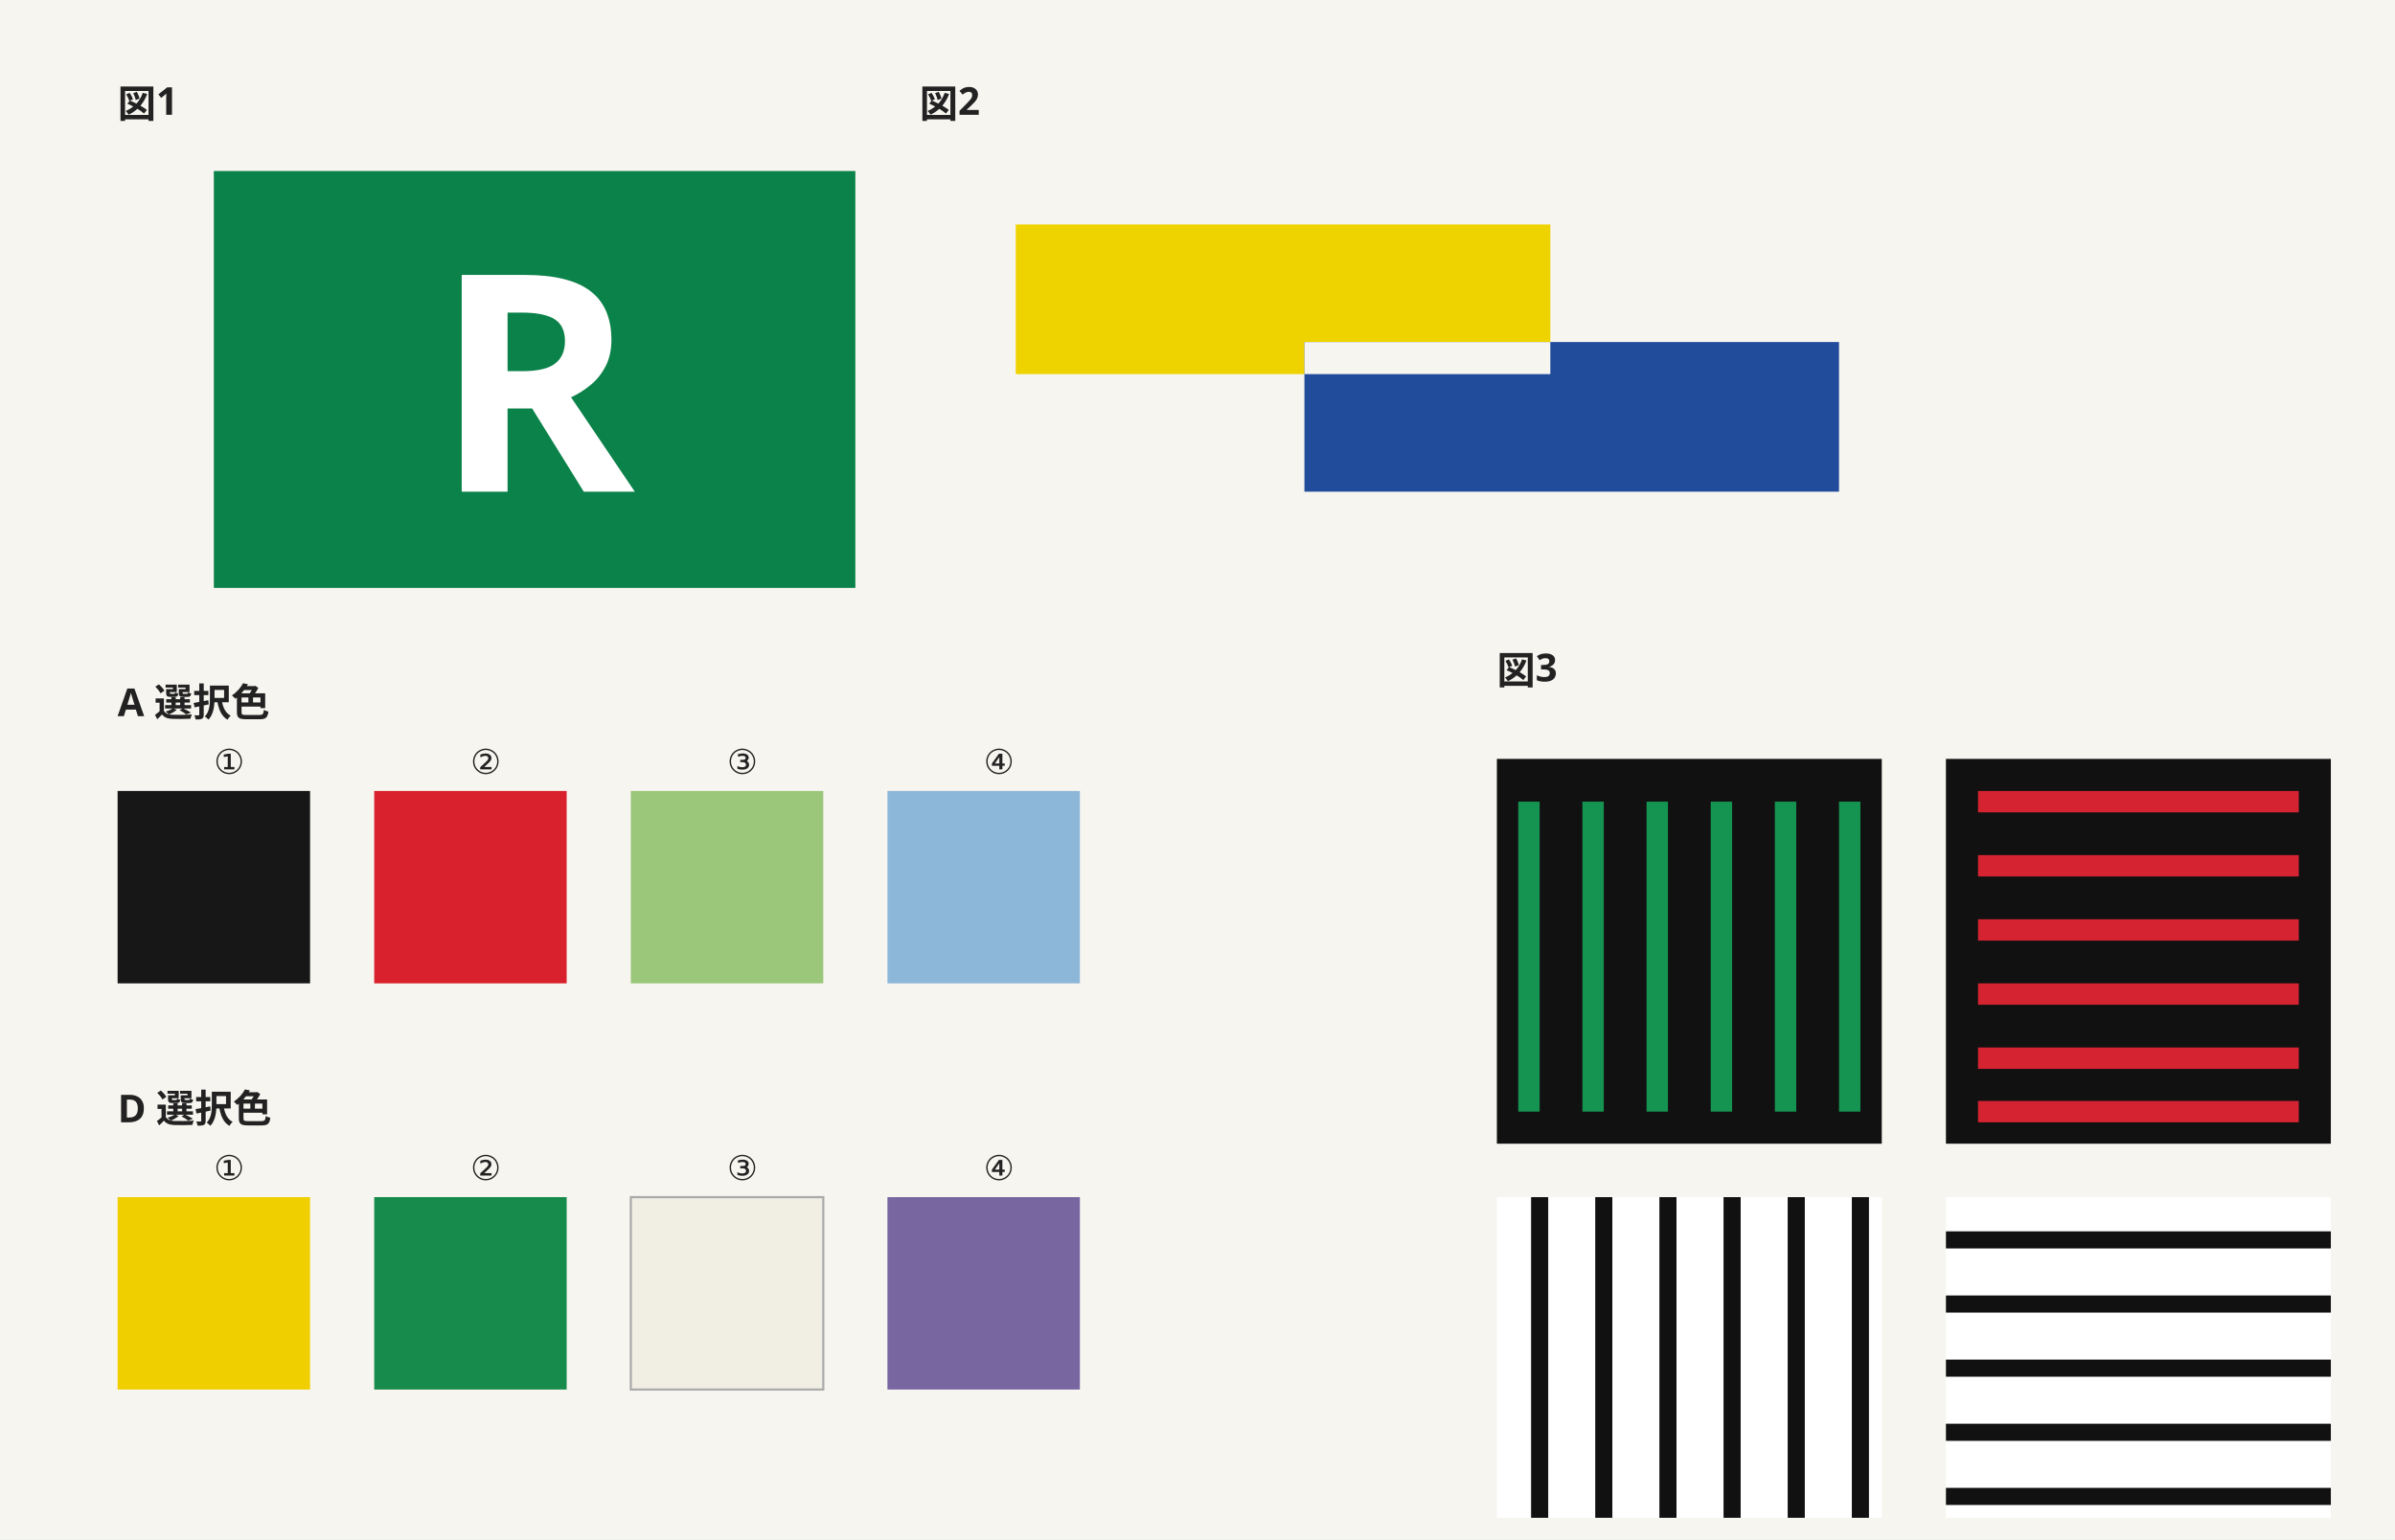
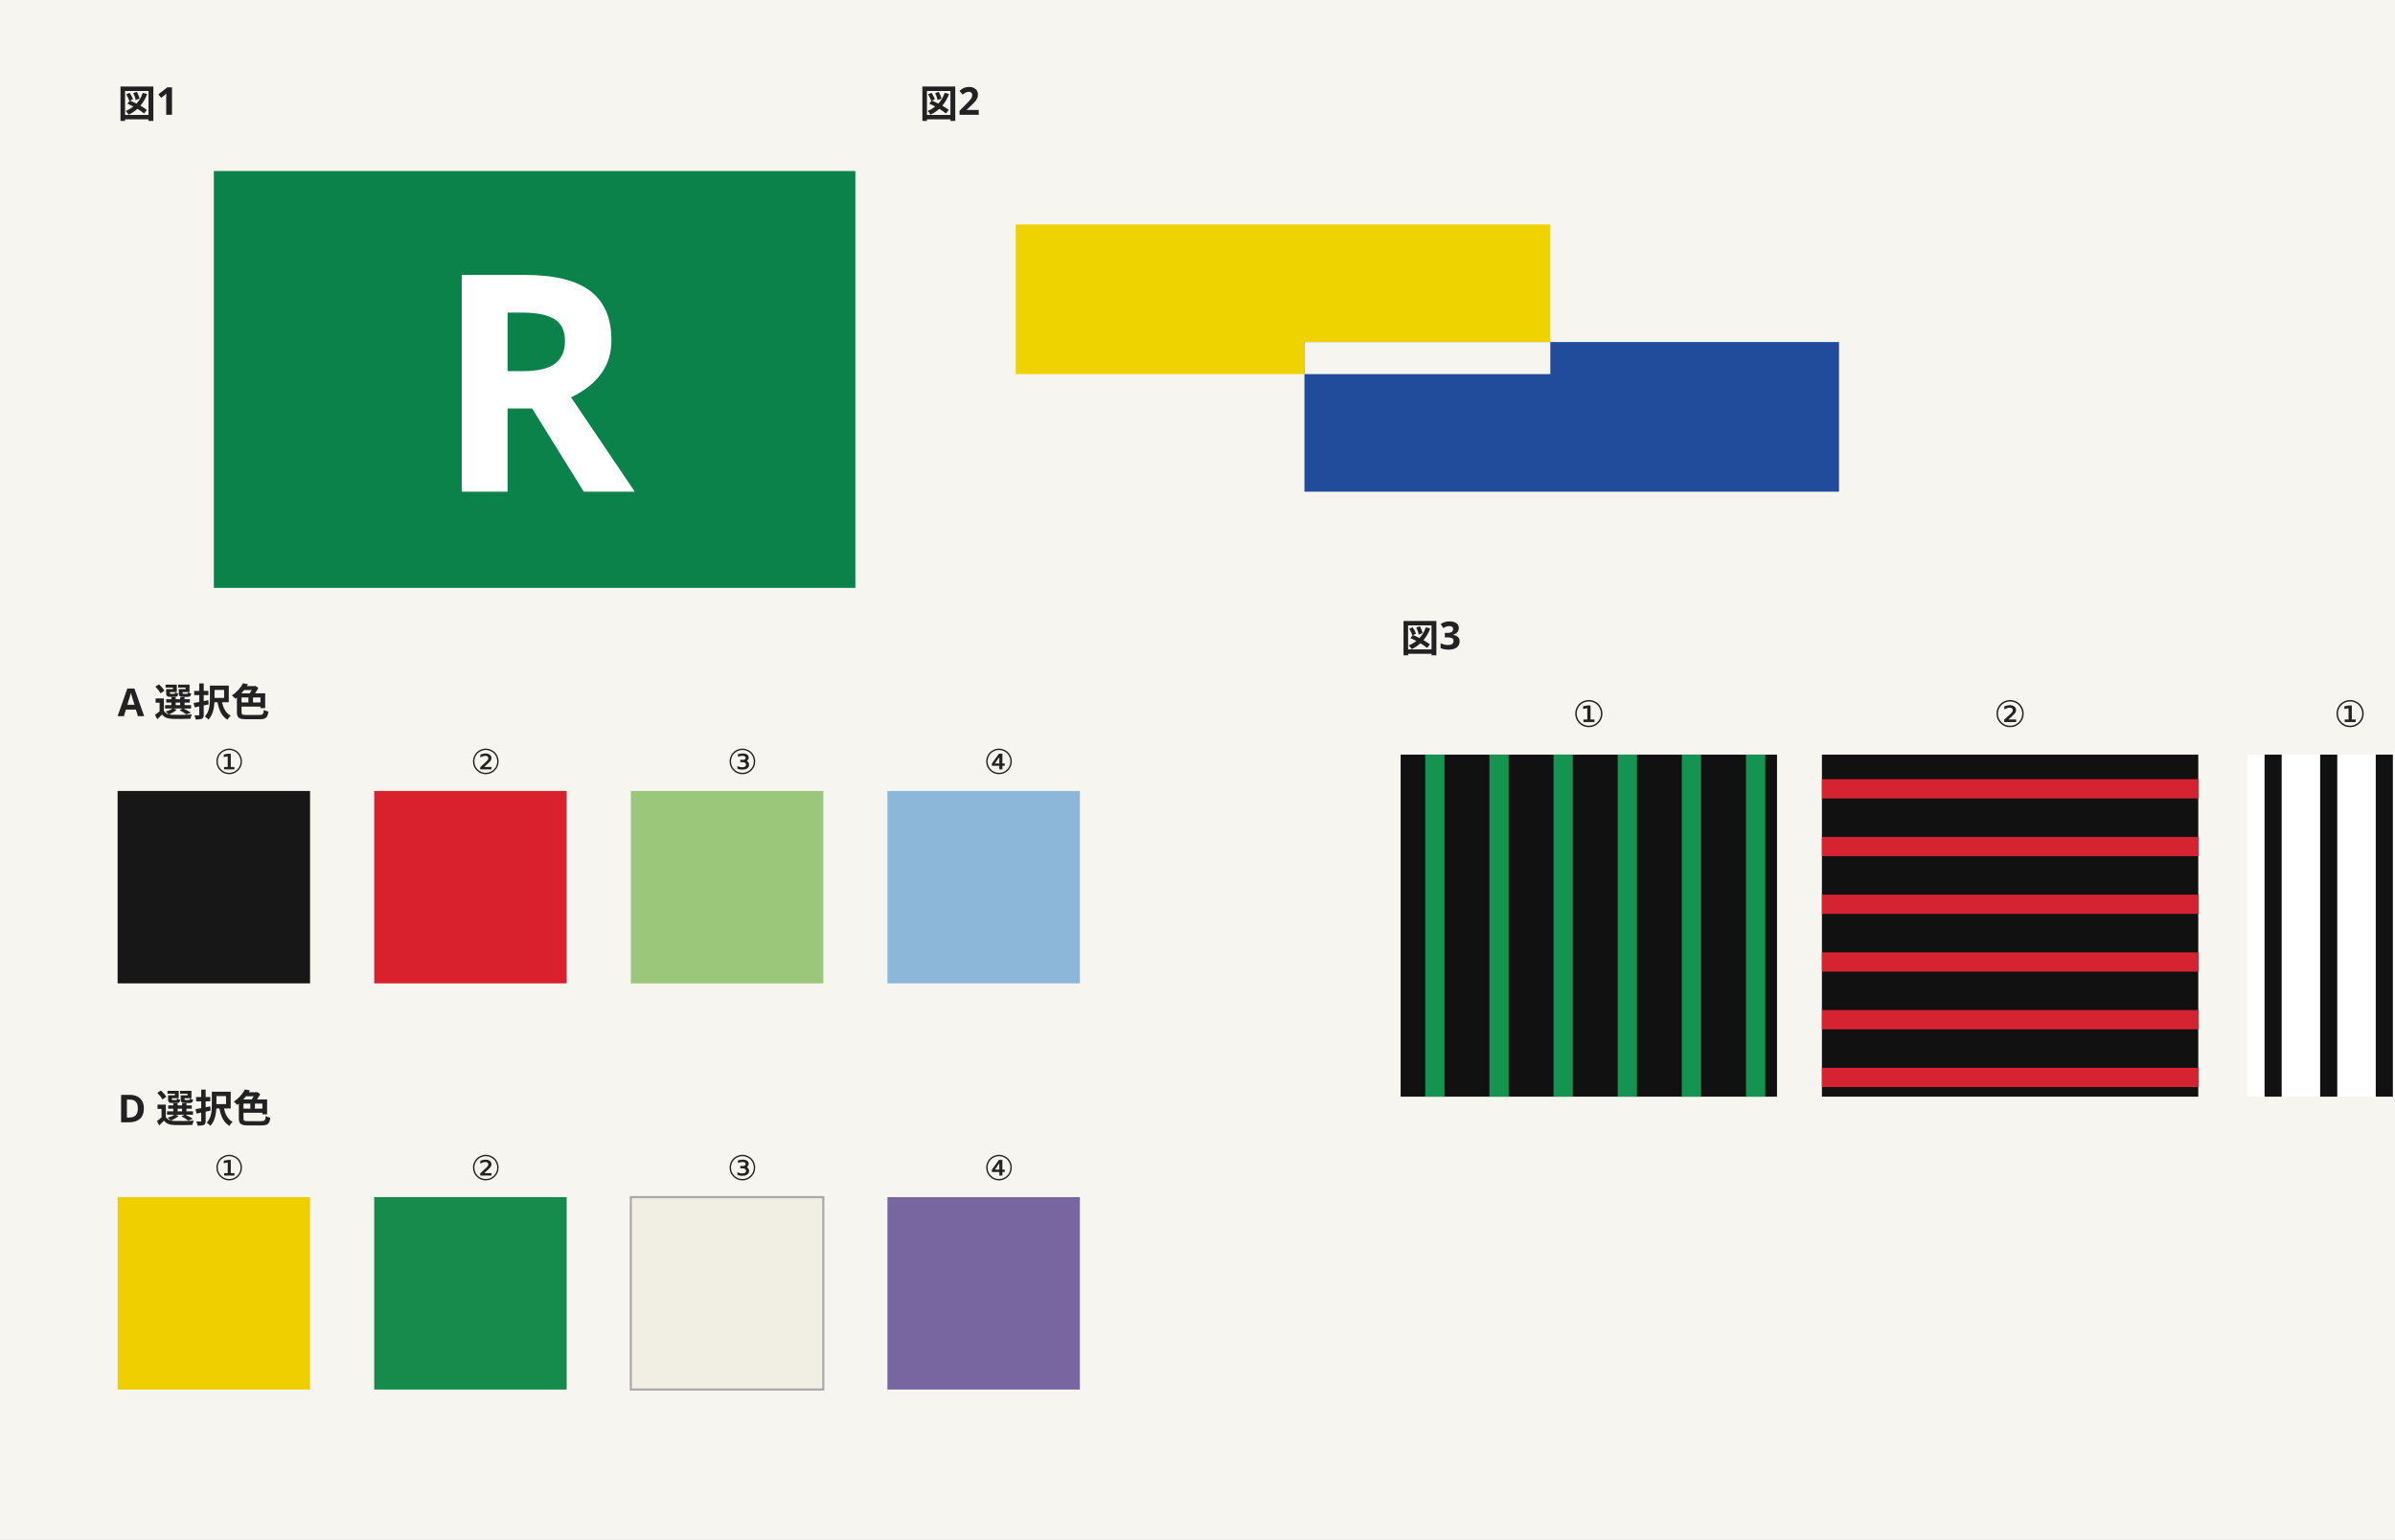
- <svg xmlns="http://www.w3.org/2000/svg" viewBox="0 0 1120 720" role="img" aria-label="2026年度夏期 問題6の学習用再構成図版">
+ <svg xmlns="http://www.w3.org/2000/svg" viewBox="0 0 1120 720" role="img" aria-label="2026年度夏期 問題6 図1から図3の学習用再構成図">
  <rect width="1120" height="720" fill="#f7f5ef" />
  <g font-family="sans-serif" fill="#222">
    <g transform="translate(55 55)">
      <text x="0" y="0" font-size="18" font-weight="700">図1</text>
      <rect x="45" y="25" width="300" height="195" fill="#0b8249" />
      <text x="195" y="175" text-anchor="middle" font-size="142" font-weight="800" fill="#fff">R</text>
    </g>
    <g transform="translate(430 55)">
      <text x="0" y="0" font-size="18" font-weight="700">図2</text>
      <rect x="45" y="50" width="250" height="70" fill="#efd300" />
      <rect x="180" y="105" width="250" height="70" fill="#214b9b" />
      <rect x="180" y="105" width="115" height="15" fill="#f7f5ef" />
    </g>
    <g transform="translate(55 335)">
      <text x="0" y="0" font-size="18" font-weight="700">A 選択色</text>
      <g transform="translate(0 35)" font-size="16">
        <text x="45" y="-8">①</text>
        <rect width="90" height="90" fill="#171717" />
        <text x="165" y="-8">②</text>
        <rect x="120" width="90" height="90" fill="#d9212d" />
        <text x="285" y="-8">③</text>
        <rect x="240" width="90" height="90" fill="#9bc77a" />
        <text x="405" y="-8">④</text>
        <rect x="360" width="90" height="90" fill="#8db7d8" />
      </g>
    </g>
    <g transform="translate(55 525)">
      <text x="0" y="0" font-size="18" font-weight="700">D 選択色</text>
      <g transform="translate(0 35)" font-size="16">
        <text x="45" y="-8">①</text>
        <rect width="90" height="90" fill="#f0cf00" />
        <text x="165" y="-8">②</text>
        <rect x="120" width="90" height="90" fill="#178b4b" />
        <text x="285" y="-8">③</text>
        <rect x="240" width="90" height="90" fill="#f1eee3" stroke="#aaa" />
        <text x="405" y="-8">④</text>
        <rect x="360" width="90" height="90" fill="#7866a1" />
      </g>
    </g>
-     <g transform="translate(700 320)">
+     <g transform="translate(655 305)">
      <text x="0" y="0" font-size="18" font-weight="700">図3</text>
-       <g transform="translate(0 35)">
-         <rect width="180" height="180" fill="#111" />
-         <g stroke="#159451" stroke-width="10">
-           <path d="M15 20V165M45 20V165M75 20V165M105 20V165M135 20V165M165 20V165" />
-         </g>
+       <text x="88" y="35" text-anchor="middle" font-size="17">①</text>
+       <rect x="0" y="48" width="176" height="160" fill="#111" />
+       <g stroke="#159451" stroke-width="9">
+         <path d="M16 48V208M46 48V208M76 48V208M106 48V208M136 48V208M166 48V208" />
      </g>
-       <g transform="translate(210 35)">
-         <rect width="180" height="180" fill="#111" />
-         <g stroke="#d52331" stroke-width="10">
-           <path d="M15 20H165M15 50H165M15 80H165M15 110H165M15 140H165M15 165H165" />
-         </g>
+       <text x="285" y="35" text-anchor="middle" font-size="17">②</text>
+       <rect x="197" y="48" width="176" height="160" fill="#111" />
+       <g stroke="#d52331" stroke-width="9">
+         <path d="M197 64H373M197 91H373M197 118H373M197 145H373M197 172H373M197 199H373" />
      </g>
-       <g transform="translate(0 240)" stroke="#111" stroke-width="8">
-         <rect width="180" height="150" fill="#fff" stroke="none" />
-         <path d="M20 0V150M50 0V150M80 0V150M110 0V150M140 0V150M170 0V150" />
-       </g>
-       <g transform="translate(210 240)" stroke="#111" stroke-width="8">
-         <rect width="180" height="150" fill="#fff" stroke="none" />
-         <path d="M0 20H180M0 50H180M0 80H180M0 110H180M0 140H180" />
+       <text x="444" y="35" text-anchor="middle" font-size="17">①</text>
+       <g transform="translate(396 48)" stroke="#111" stroke-width="8" fill="#fff">
+         <rect width="210" height="160" stroke="none" />
+         <path d="M12 0V160M38 0V160M64 0V160M90 0V160" />
+         <path d="M108 12H210M108 38H210M108 64H210" />
+         <path d="M108 160L210 58M132 160L210 82M156 160L210 106M180 160L210 130" />
      </g>
    </g>
  </g>
</svg>
